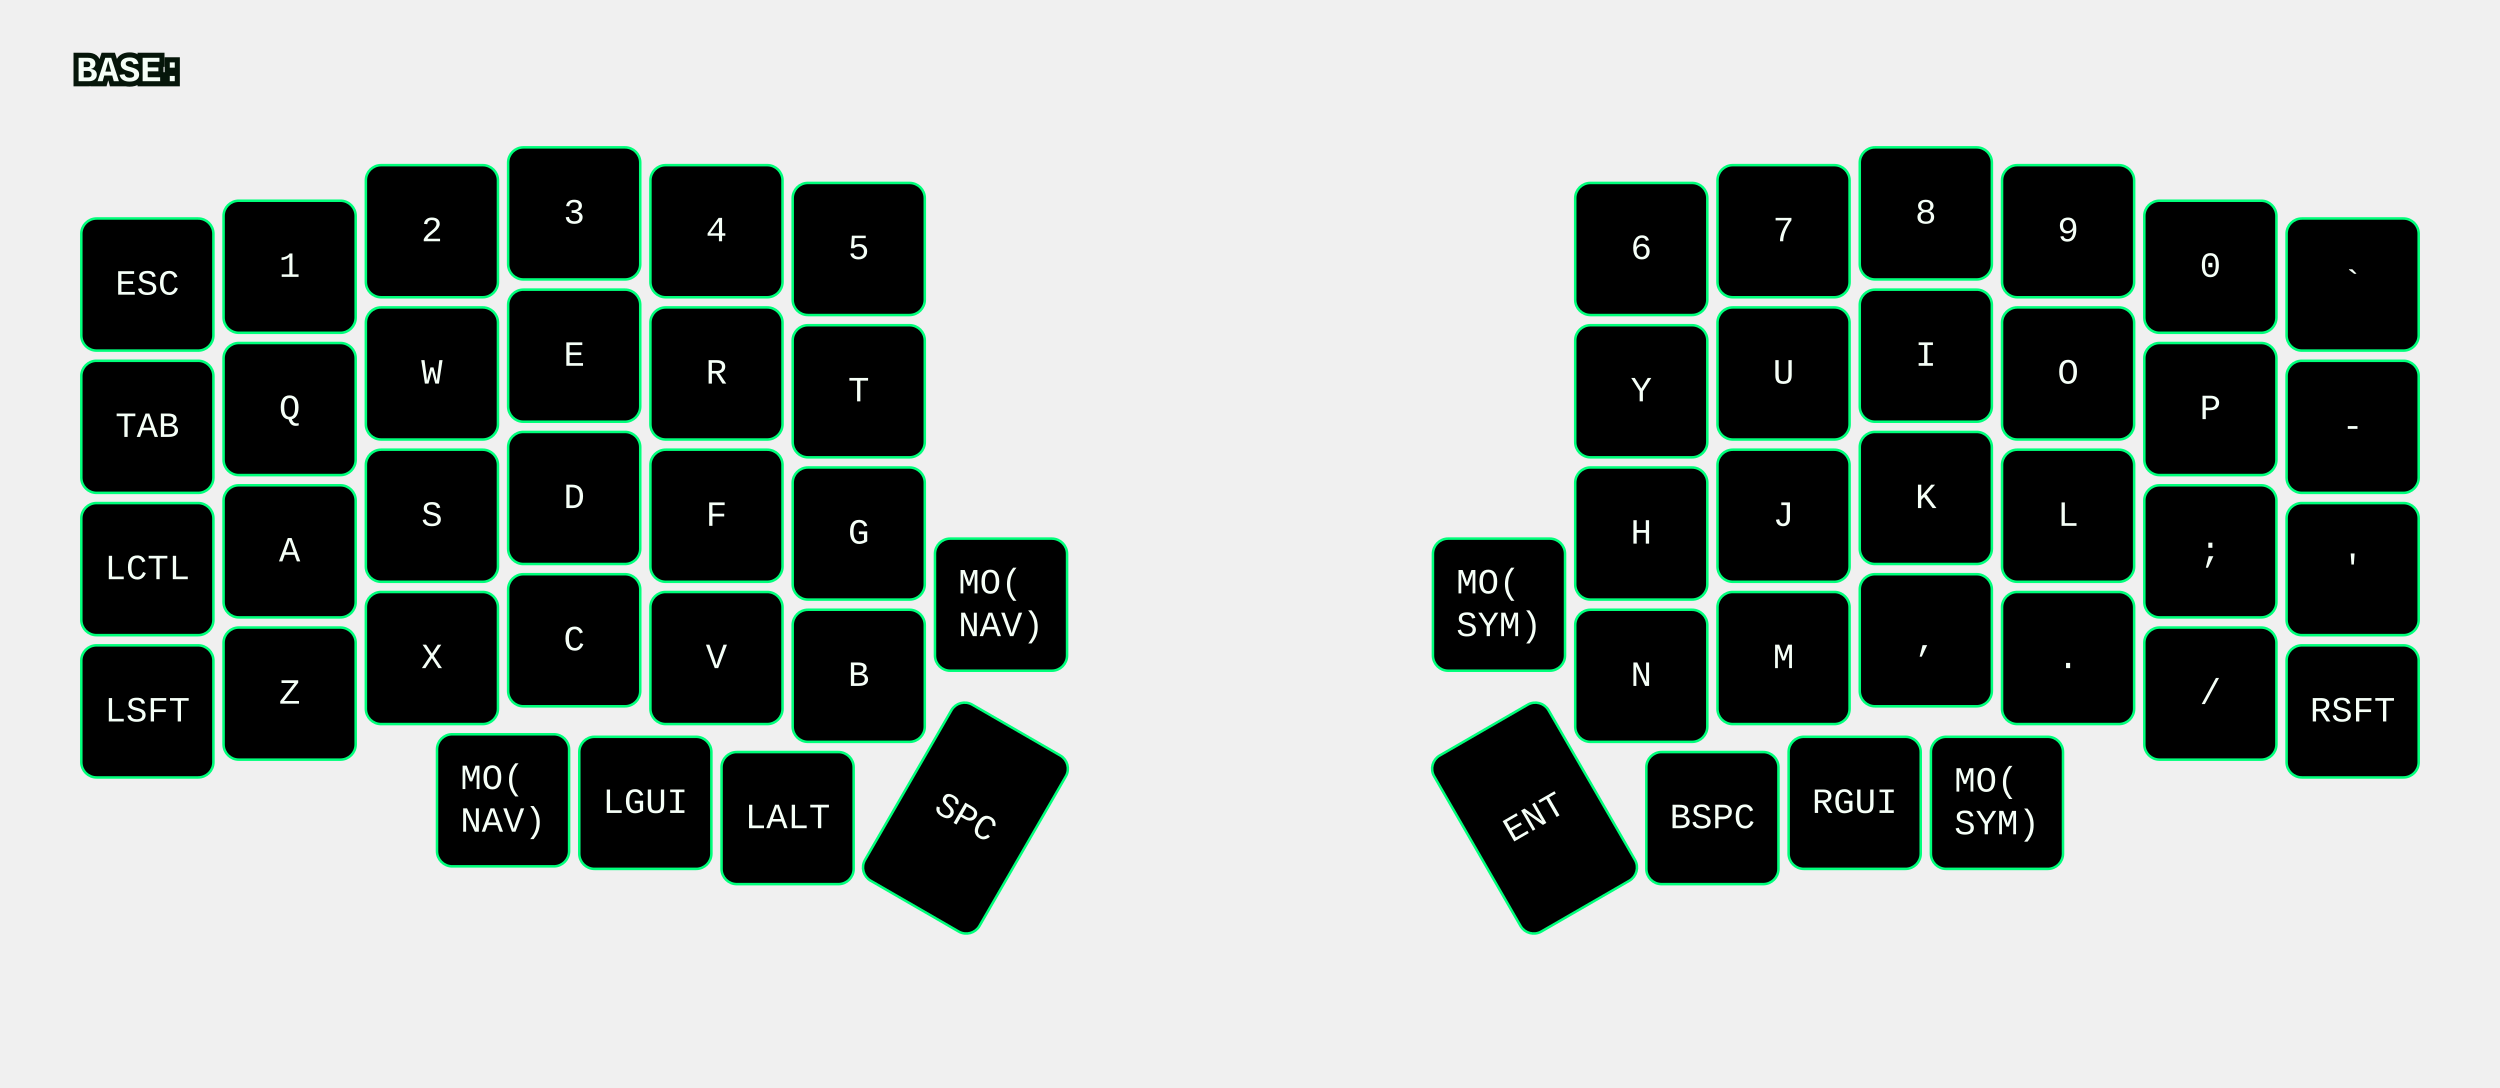
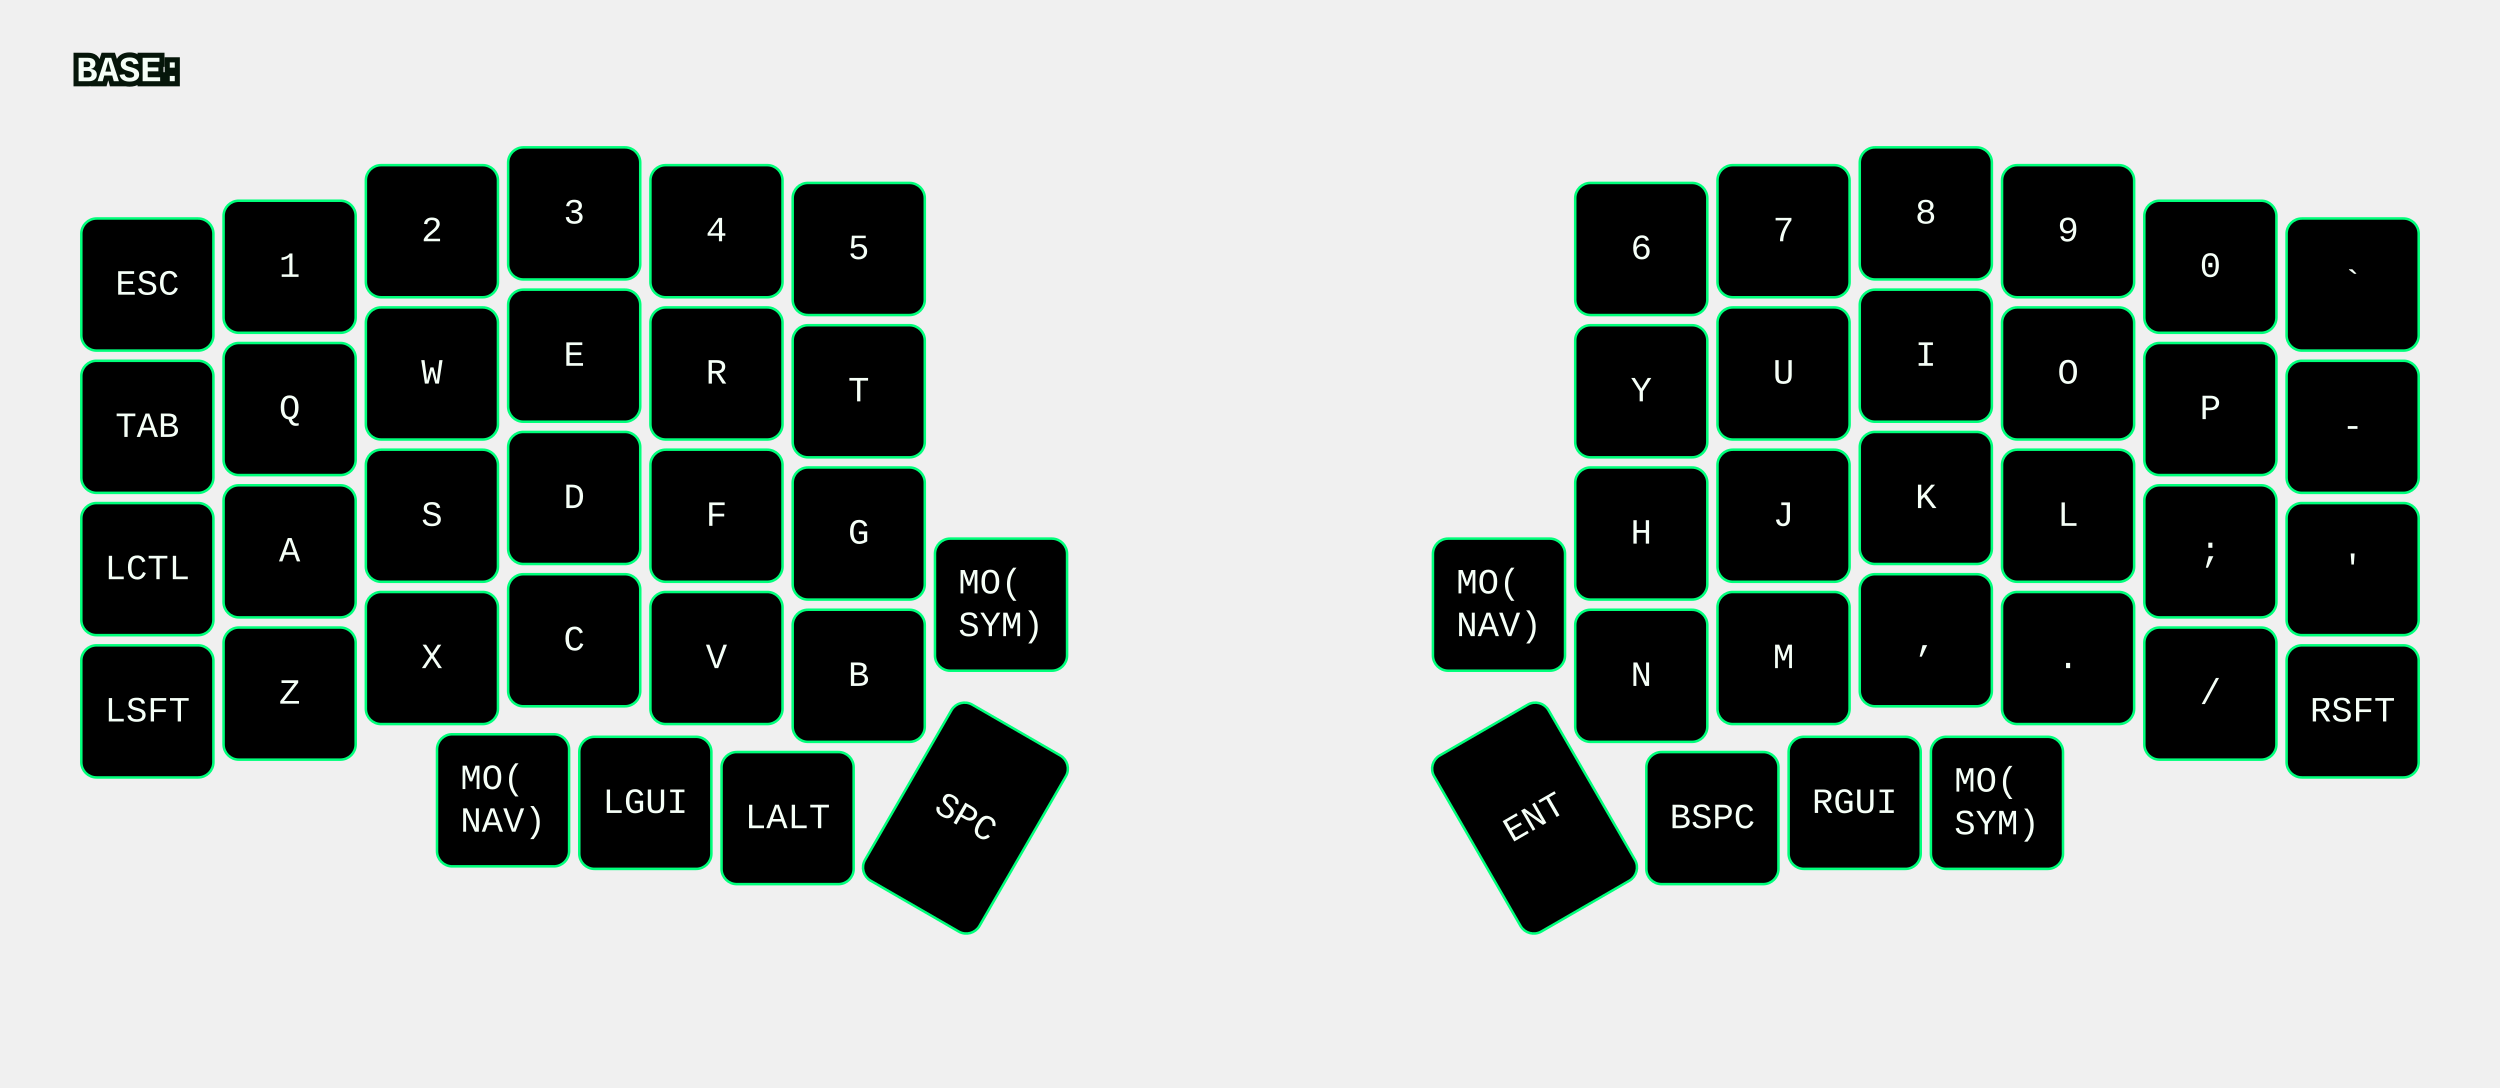
<svg xmlns="http://www.w3.org/2000/svg" width="984" height="428" viewBox="0 0 984 428" class="keymap">
  <style>/* inherit to force styles through use tags */
svg path {
    fill: inherit;
}

/* font and background color specifications */
svg.keymap {
    font-family: SFMono-Regular,Consolas,Liberation Mono,Menlo,monospace;
    font-size: 14px;
    font-kerning: normal;
    text-rendering: optimizeLegibility;
    fill: #24292e;
}

/* default key styling */
rect.key {
    fill: #f6f8fa;
}

rect.key, rect.combo {
    stroke: #c9cccf;
    stroke-width: 1;
}

/* default key side styling, only used is draw_key_sides is set */
rect.side {
    filter: brightness(90%);
}

/* color accent for combo boxes */
rect.combo, rect.combo-separate {
    fill: #cdf;
}

/* color accent for held keys */
rect.held, rect.combo.held {
    fill: #fdd;
}

/* color accent for ghost (optional) keys */
rect.ghost, rect.combo.ghost {
    stroke-dasharray: 4, 4;
    stroke-width: 2;
}

text {
    text-anchor: middle;
    dominant-baseline: middle;
}

/* styling for layer labels */
text.label {
    font-weight: bold;
    text-anchor: start;
    stroke: white;
    stroke-width: 4;
    paint-order: stroke;
}

/* styling for optional footer */
text.footer {
    text-anchor: end;
    dominant-baseline: auto;
    stroke: white;
    stroke-width: 4;
    paint-order: stroke;
}

/* styling for combo tap, and key non-tap label text */
text.combo, text.hold, text.shifted, text.left, text.right {
    font-size: 11px;
}

text.hold {
    text-anchor: middle;
    dominant-baseline: auto;
}

text.shifted {
    text-anchor: middle;
    dominant-baseline: hanging;
}

text.left {
    text-anchor: start;
}

text.right {
    text-anchor: end;
}

text.layer-activator {
    text-decoration: underline;
}

/* styling for hold/shifted label text in combo box */
text.combo.hold, text.combo.shifted, text.combo.left, text.combo.right {
    font-size: 8px;
}

/* lighter symbol for transparent keys */
text.trans {
    fill: #7b7e81;
}

/* styling for combo dendrons */
path.combo {
    stroke-width: 1;
    stroke: gray;
    fill: none;
}

/* Start Tabler Icons Cleanup */
/* cannot use height/width with glyphs */
.icon-tabler &gt; path {
    fill: inherit;
    stroke: inherit;
    stroke-width: 2;
}
/* hide tabler's default box */
.icon-tabler &gt; path[stroke="none"][fill="none"] {
    visibility: hidden;
}
/* End Tabler Icons Cleanup */

svg.keymap { fill: #d1d6db; }
rect.key { fill: #3f4750; }
rect.key, rect.combo { stroke: #60666c; }
rect.combo, rect.combo-separate { fill: #1f3d7a; }
rect.held, rect.combo.held { fill: #854747; }
text.label, text.footer { stroke: black; }
text.trans { fill: #7e8184; }
path.combo { stroke: #7f7f7f; }

svg.keymap {
  background: #06160a;
  fill: #f5fff7;
}
rect.key {
  fill: #000000;
}
rect.key, rect.combo {
  stroke: #00ff7b;
  stroke-width: 1;
}
rect.combo, rect.combo-separate {
  fill: #0d2a18;
}
rect.held, rect.combo.held {
  fill: #133622;
}
text.label, text.footer {
  stroke: #06160a;
}
text.trans {
  fill: #3d5f4b;
}
path.combo {
  stroke: #00ff7b;
}
</style>
  <g transform="translate(30, 0)" class="layer-BASE">
    <text x="0" y="28" class="label" id="BASE">BASE:</text>
    <g transform="translate(0, 56)">
      <g transform="translate(28, 56)" class="key keypos-0">
        <rect rx="6" ry="6" x="-26" y="-26" width="52" height="52" class="key" />
        <text x="0" y="0" class="key tap">ESC</text>
      </g>
      <g transform="translate(84, 49)" class="key keypos-1">
        <rect rx="6" ry="6" x="-26" y="-26" width="52" height="52" class="key" />
        <text x="0" y="0" class="key tap">1</text>
      </g>
      <g transform="translate(140, 35)" class="key keypos-2">
        <rect rx="6" ry="6" x="-26" y="-26" width="52" height="52" class="key" />
        <text x="0" y="0" class="key tap">2</text>
      </g>
      <g transform="translate(196, 28)" class="key keypos-3">
        <rect rx="6" ry="6" x="-26" y="-26" width="52" height="52" class="key" />
        <text x="0" y="0" class="key tap">3</text>
      </g>
      <g transform="translate(252, 35)" class="key keypos-4">
        <rect rx="6" ry="6" x="-26" y="-26" width="52" height="52" class="key" />
        <text x="0" y="0" class="key tap">4</text>
      </g>
      <g transform="translate(308, 42)" class="key keypos-5">
        <rect rx="6" ry="6" x="-26" y="-26" width="52" height="52" class="key" />
        <text x="0" y="0" class="key tap">5</text>
      </g>
      <g transform="translate(616, 42)" class="key keypos-6">
        <rect rx="6" ry="6" x="-26" y="-26" width="52" height="52" class="key" />
        <text x="0" y="0" class="key tap">6</text>
      </g>
      <g transform="translate(672, 35)" class="key keypos-7">
        <rect rx="6" ry="6" x="-26" y="-26" width="52" height="52" class="key" />
        <text x="0" y="0" class="key tap">7</text>
      </g>
      <g transform="translate(728, 28)" class="key keypos-8">
        <rect rx="6" ry="6" x="-26" y="-26" width="52" height="52" class="key" />
        <text x="0" y="0" class="key tap">8</text>
      </g>
      <g transform="translate(784, 35)" class="key keypos-9">
        <rect rx="6" ry="6" x="-26" y="-26" width="52" height="52" class="key" />
        <text x="0" y="0" class="key tap">9</text>
      </g>
      <g transform="translate(840, 49)" class="key keypos-10">
        <rect rx="6" ry="6" x="-26" y="-26" width="52" height="52" class="key" />
        <text x="0" y="0" class="key tap">0</text>
      </g>
      <g transform="translate(896, 56)" class="key keypos-11">
        <rect rx="6" ry="6" x="-26" y="-26" width="52" height="52" class="key" />
        <text x="0" y="0" class="key tap">`</text>
      </g>
      <g transform="translate(28, 112)" class="key keypos-12">
        <rect rx="6" ry="6" x="-26" y="-26" width="52" height="52" class="key" />
        <text x="0" y="0" class="key tap">TAB</text>
      </g>
      <g transform="translate(84, 105)" class="key keypos-13">
        <rect rx="6" ry="6" x="-26" y="-26" width="52" height="52" class="key" />
        <text x="0" y="0" class="key tap">Q</text>
      </g>
      <g transform="translate(140, 91)" class="key keypos-14">
        <rect rx="6" ry="6" x="-26" y="-26" width="52" height="52" class="key" />
        <text x="0" y="0" class="key tap">W</text>
      </g>
      <g transform="translate(196, 84)" class="key keypos-15">
        <rect rx="6" ry="6" x="-26" y="-26" width="52" height="52" class="key" />
        <text x="0" y="0" class="key tap">E</text>
      </g>
      <g transform="translate(252, 91)" class="key keypos-16">
        <rect rx="6" ry="6" x="-26" y="-26" width="52" height="52" class="key" />
        <text x="0" y="0" class="key tap">R</text>
      </g>
      <g transform="translate(308, 98)" class="key keypos-17">
        <rect rx="6" ry="6" x="-26" y="-26" width="52" height="52" class="key" />
        <text x="0" y="0" class="key tap">T</text>
      </g>
      <g transform="translate(616, 98)" class="key keypos-18">
        <rect rx="6" ry="6" x="-26" y="-26" width="52" height="52" class="key" />
        <text x="0" y="0" class="key tap">Y</text>
      </g>
      <g transform="translate(672, 91)" class="key keypos-19">
        <rect rx="6" ry="6" x="-26" y="-26" width="52" height="52" class="key" />
        <text x="0" y="0" class="key tap">U</text>
      </g>
      <g transform="translate(728, 84)" class="key keypos-20">
        <rect rx="6" ry="6" x="-26" y="-26" width="52" height="52" class="key" />
        <text x="0" y="0" class="key tap">I</text>
      </g>
      <g transform="translate(784, 91)" class="key keypos-21">
        <rect rx="6" ry="6" x="-26" y="-26" width="52" height="52" class="key" />
        <text x="0" y="0" class="key tap">O</text>
      </g>
      <g transform="translate(840, 105)" class="key keypos-22">
        <rect rx="6" ry="6" x="-26" y="-26" width="52" height="52" class="key" />
        <text x="0" y="0" class="key tap">P</text>
      </g>
      <g transform="translate(896, 112)" class="key keypos-23">
        <rect rx="6" ry="6" x="-26" y="-26" width="52" height="52" class="key" />
        <text x="0" y="0" class="key tap">-</text>
      </g>
      <g transform="translate(28, 168)" class="key keypos-24">
        <rect rx="6" ry="6" x="-26" y="-26" width="52" height="52" class="key" />
        <text x="0" y="0" class="key tap">LCTL</text>
      </g>
      <g transform="translate(84, 161)" class="key keypos-25">
        <rect rx="6" ry="6" x="-26" y="-26" width="52" height="52" class="key" />
        <text x="0" y="0" class="key tap">A</text>
      </g>
      <g transform="translate(140, 147)" class="key keypos-26">
        <rect rx="6" ry="6" x="-26" y="-26" width="52" height="52" class="key" />
        <text x="0" y="0" class="key tap">S</text>
      </g>
      <g transform="translate(196, 140)" class="key keypos-27">
        <rect rx="6" ry="6" x="-26" y="-26" width="52" height="52" class="key" />
        <text x="0" y="0" class="key tap">D</text>
      </g>
      <g transform="translate(252, 147)" class="key keypos-28">
        <rect rx="6" ry="6" x="-26" y="-26" width="52" height="52" class="key" />
        <text x="0" y="0" class="key tap">F</text>
      </g>
      <g transform="translate(308, 154)" class="key keypos-29">
        <rect rx="6" ry="6" x="-26" y="-26" width="52" height="52" class="key" />
        <text x="0" y="0" class="key tap">G</text>
      </g>
      <g transform="translate(616, 154)" class="key keypos-30">
        <rect rx="6" ry="6" x="-26" y="-26" width="52" height="52" class="key" />
        <text x="0" y="0" class="key tap">H</text>
      </g>
      <g transform="translate(672, 147)" class="key keypos-31">
        <rect rx="6" ry="6" x="-26" y="-26" width="52" height="52" class="key" />
        <text x="0" y="0" class="key tap">J</text>
      </g>
      <g transform="translate(728, 140)" class="key keypos-32">
        <rect rx="6" ry="6" x="-26" y="-26" width="52" height="52" class="key" />
        <text x="0" y="0" class="key tap">K</text>
      </g>
      <g transform="translate(784, 147)" class="key keypos-33">
        <rect rx="6" ry="6" x="-26" y="-26" width="52" height="52" class="key" />
        <text x="0" y="0" class="key tap">L</text>
      </g>
      <g transform="translate(840, 161)" class="key keypos-34">
        <rect rx="6" ry="6" x="-26" y="-26" width="52" height="52" class="key" />
        <text x="0" y="0" class="key tap">;</text>
      </g>
      <g transform="translate(896, 168)" class="key keypos-35">
        <rect rx="6" ry="6" x="-26" y="-26" width="52" height="52" class="key" />
        <text x="0" y="0" class="key tap">'</text>
      </g>
      <g transform="translate(28, 224)" class="key keypos-36">
        <rect rx="6" ry="6" x="-26" y="-26" width="52" height="52" class="key" />
        <text x="0" y="0" class="key tap">LSFT</text>
      </g>
      <g transform="translate(84, 217)" class="key keypos-37">
        <rect rx="6" ry="6" x="-26" y="-26" width="52" height="52" class="key" />
        <text x="0" y="0" class="key tap">Z</text>
      </g>
      <g transform="translate(140, 203)" class="key keypos-38">
        <rect rx="6" ry="6" x="-26" y="-26" width="52" height="52" class="key" />
        <text x="0" y="0" class="key tap">X</text>
      </g>
      <g transform="translate(196, 196)" class="key keypos-39">
        <rect rx="6" ry="6" x="-26" y="-26" width="52" height="52" class="key" />
        <text x="0" y="0" class="key tap">C</text>
      </g>
      <g transform="translate(252, 203)" class="key keypos-40">
        <rect rx="6" ry="6" x="-26" y="-26" width="52" height="52" class="key" />
        <text x="0" y="0" class="key tap">V</text>
      </g>
      <g transform="translate(308, 210)" class="key keypos-41">
        <rect rx="6" ry="6" x="-26" y="-26" width="52" height="52" class="key" />
        <text x="0" y="0" class="key tap">B</text>
      </g>
      <g transform="translate(364, 182)" class="key keypos-42">
        <rect rx="6" ry="6" x="-26" y="-26" width="52" height="52" class="key" />
        <text x="0" y="0" class="key tap">
          <tspan x="0" dy="-0.6em">MO(</tspan>
+           <tspan x="0" dy="1.2em">SYM)</tspan>
+         </text>
+       </g>
+       <g transform="translate(560, 182)" class="key keypos-43">
+         <rect rx="6" ry="6" x="-26" y="-26" width="52" height="52" class="key" />
+         <text x="0" y="0" class="key tap">
+           <tspan x="0" dy="-0.6em">MO(</tspan>
          <tspan x="0" dy="1.2em">NAV)</tspan>
        </text>
      </g>
-       <g transform="translate(560, 182)" class="key keypos-43">
+       <g transform="translate(616, 210)" class="key keypos-44">
+         <rect rx="6" ry="6" x="-26" y="-26" width="52" height="52" class="key" />
+         <text x="0" y="0" class="key tap">N</text>
+       </g>
+       <g transform="translate(672, 203)" class="key keypos-45">
+         <rect rx="6" ry="6" x="-26" y="-26" width="52" height="52" class="key" />
+         <text x="0" y="0" class="key tap">M</text>
+       </g>
+       <g transform="translate(728, 196)" class="key keypos-46">
+         <rect rx="6" ry="6" x="-26" y="-26" width="52" height="52" class="key" />
+         <text x="0" y="0" class="key tap">,</text>
+       </g>
+       <g transform="translate(784, 203)" class="key keypos-47">
+         <rect rx="6" ry="6" x="-26" y="-26" width="52" height="52" class="key" />
+         <text x="0" y="0" class="key tap">.</text>
+       </g>
+       <g transform="translate(840, 217)" class="key keypos-48">
+         <rect rx="6" ry="6" x="-26" y="-26" width="52" height="52" class="key" />
+         <text x="0" y="0" class="key tap">/</text>
+       </g>
+       <g transform="translate(896, 224)" class="key keypos-49">
+         <rect rx="6" ry="6" x="-26" y="-26" width="52" height="52" class="key" />
+         <text x="0" y="0" class="key tap">RSFT</text>
+       </g>
+       <g transform="translate(168, 259)" class="key keypos-50">
+         <rect rx="6" ry="6" x="-26" y="-26" width="52" height="52" class="key" />
+         <text x="0" y="0" class="key tap">
+           <tspan x="0" dy="-0.6em">MO(</tspan>
+           <tspan x="0" dy="1.2em">NAV)</tspan>
+         </text>
+       </g>
+       <g transform="translate(224, 260)" class="key keypos-51">
+         <rect rx="6" ry="6" x="-26" y="-26" width="52" height="52" class="key" />
+         <text x="0" y="0" class="key tap">LGUI</text>
+       </g>
+       <g transform="translate(280, 266)" class="key keypos-52">
+         <rect rx="6" ry="6" x="-26" y="-26" width="52" height="52" class="key" />
+         <text x="0" y="0" class="key tap">LALT</text>
+       </g>
+       <g transform="translate(350, 266) rotate(30.0)" class="key keypos-53">
+         <rect rx="6" ry="6" x="-26" y="-40" width="52" height="80" class="key" />
+         <text x="0" y="0" class="key tap">SPC</text>
+       </g>
+       <g transform="translate(574, 266) rotate(-30.0)" class="key keypos-54">
+         <rect rx="6" ry="6" x="-26" y="-40" width="52" height="80" class="key" />
+         <text x="0" y="0" class="key tap">ENT</text>
+       </g>
+       <g transform="translate(644, 266)" class="key keypos-55">
+         <rect rx="6" ry="6" x="-26" y="-26" width="52" height="52" class="key" />
+         <text x="0" y="0" class="key tap">BSPC</text>
+       </g>
+       <g transform="translate(700, 260)" class="key keypos-56">
+         <rect rx="6" ry="6" x="-26" y="-26" width="52" height="52" class="key" />
+         <text x="0" y="0" class="key tap">RGUI</text>
+       </g>
+       <g transform="translate(756, 260)" class="key keypos-57">
        <rect rx="6" ry="6" x="-26" y="-26" width="52" height="52" class="key" />
        <text x="0" y="0" class="key tap">
          <tspan x="0" dy="-0.6em">MO(</tspan>
          <tspan x="0" dy="1.2em">SYM)</tspan>
        </text>
      </g>
-       <g transform="translate(616, 210)" class="key keypos-44">
-         <rect rx="6" ry="6" x="-26" y="-26" width="52" height="52" class="key" />
-         <text x="0" y="0" class="key tap">N</text>
-       </g>
-       <g transform="translate(672, 203)" class="key keypos-45">
-         <rect rx="6" ry="6" x="-26" y="-26" width="52" height="52" class="key" />
-         <text x="0" y="0" class="key tap">M</text>
-       </g>
-       <g transform="translate(728, 196)" class="key keypos-46">
-         <rect rx="6" ry="6" x="-26" y="-26" width="52" height="52" class="key" />
-         <text x="0" y="0" class="key tap">,</text>
-       </g>
-       <g transform="translate(784, 203)" class="key keypos-47">
-         <rect rx="6" ry="6" x="-26" y="-26" width="52" height="52" class="key" />
-         <text x="0" y="0" class="key tap">.</text>
-       </g>
-       <g transform="translate(840, 217)" class="key keypos-48">
-         <rect rx="6" ry="6" x="-26" y="-26" width="52" height="52" class="key" />
-         <text x="0" y="0" class="key tap">/</text>
-       </g>
-       <g transform="translate(896, 224)" class="key keypos-49">
-         <rect rx="6" ry="6" x="-26" y="-26" width="52" height="52" class="key" />
-         <text x="0" y="0" class="key tap">RSFT</text>
-       </g>
-       <g transform="translate(168, 259)" class="key keypos-50">
-         <rect rx="6" ry="6" x="-26" y="-26" width="52" height="52" class="key" />
-         <text x="0" y="0" class="key tap">
-           <tspan x="0" dy="-0.6em">MO(</tspan>
-           <tspan x="0" dy="1.2em">NAV)</tspan>
-         </text>
-       </g>
-       <g transform="translate(224, 260)" class="key keypos-51">
-         <rect rx="6" ry="6" x="-26" y="-26" width="52" height="52" class="key" />
-         <text x="0" y="0" class="key tap">LGUI</text>
-       </g>
-       <g transform="translate(280, 266)" class="key keypos-52">
-         <rect rx="6" ry="6" x="-26" y="-26" width="52" height="52" class="key" />
-         <text x="0" y="0" class="key tap">LALT</text>
-       </g>
-       <g transform="translate(350, 266) rotate(30.0)" class="key keypos-53">
-         <rect rx="6" ry="6" x="-26" y="-40" width="52" height="80" class="key" />
-         <text x="0" y="0" class="key tap">SPC</text>
-       </g>
-       <g transform="translate(574, 266) rotate(-30.0)" class="key keypos-54">
-         <rect rx="6" ry="6" x="-26" y="-40" width="52" height="80" class="key" />
-         <text x="0" y="0" class="key tap">ENT</text>
-       </g>
-       <g transform="translate(644, 266)" class="key keypos-55">
-         <rect rx="6" ry="6" x="-26" y="-26" width="52" height="52" class="key" />
-         <text x="0" y="0" class="key tap">BSPC</text>
-       </g>
-       <g transform="translate(700, 260)" class="key keypos-56">
-         <rect rx="6" ry="6" x="-26" y="-26" width="52" height="52" class="key" />
-         <text x="0" y="0" class="key tap">RGUI</text>
-       </g>
-       <g transform="translate(756, 260)" class="key keypos-57">
-         <rect rx="6" ry="6" x="-26" y="-26" width="52" height="52" class="key" />
-         <text x="0" y="0" class="key tap">
-           <tspan x="0" dy="-0.6em">MO(</tspan>
-           <tspan x="0" dy="1.2em">SYM)</tspan>
-         </text>
-       </g>
    </g>
  </g>
</svg>
